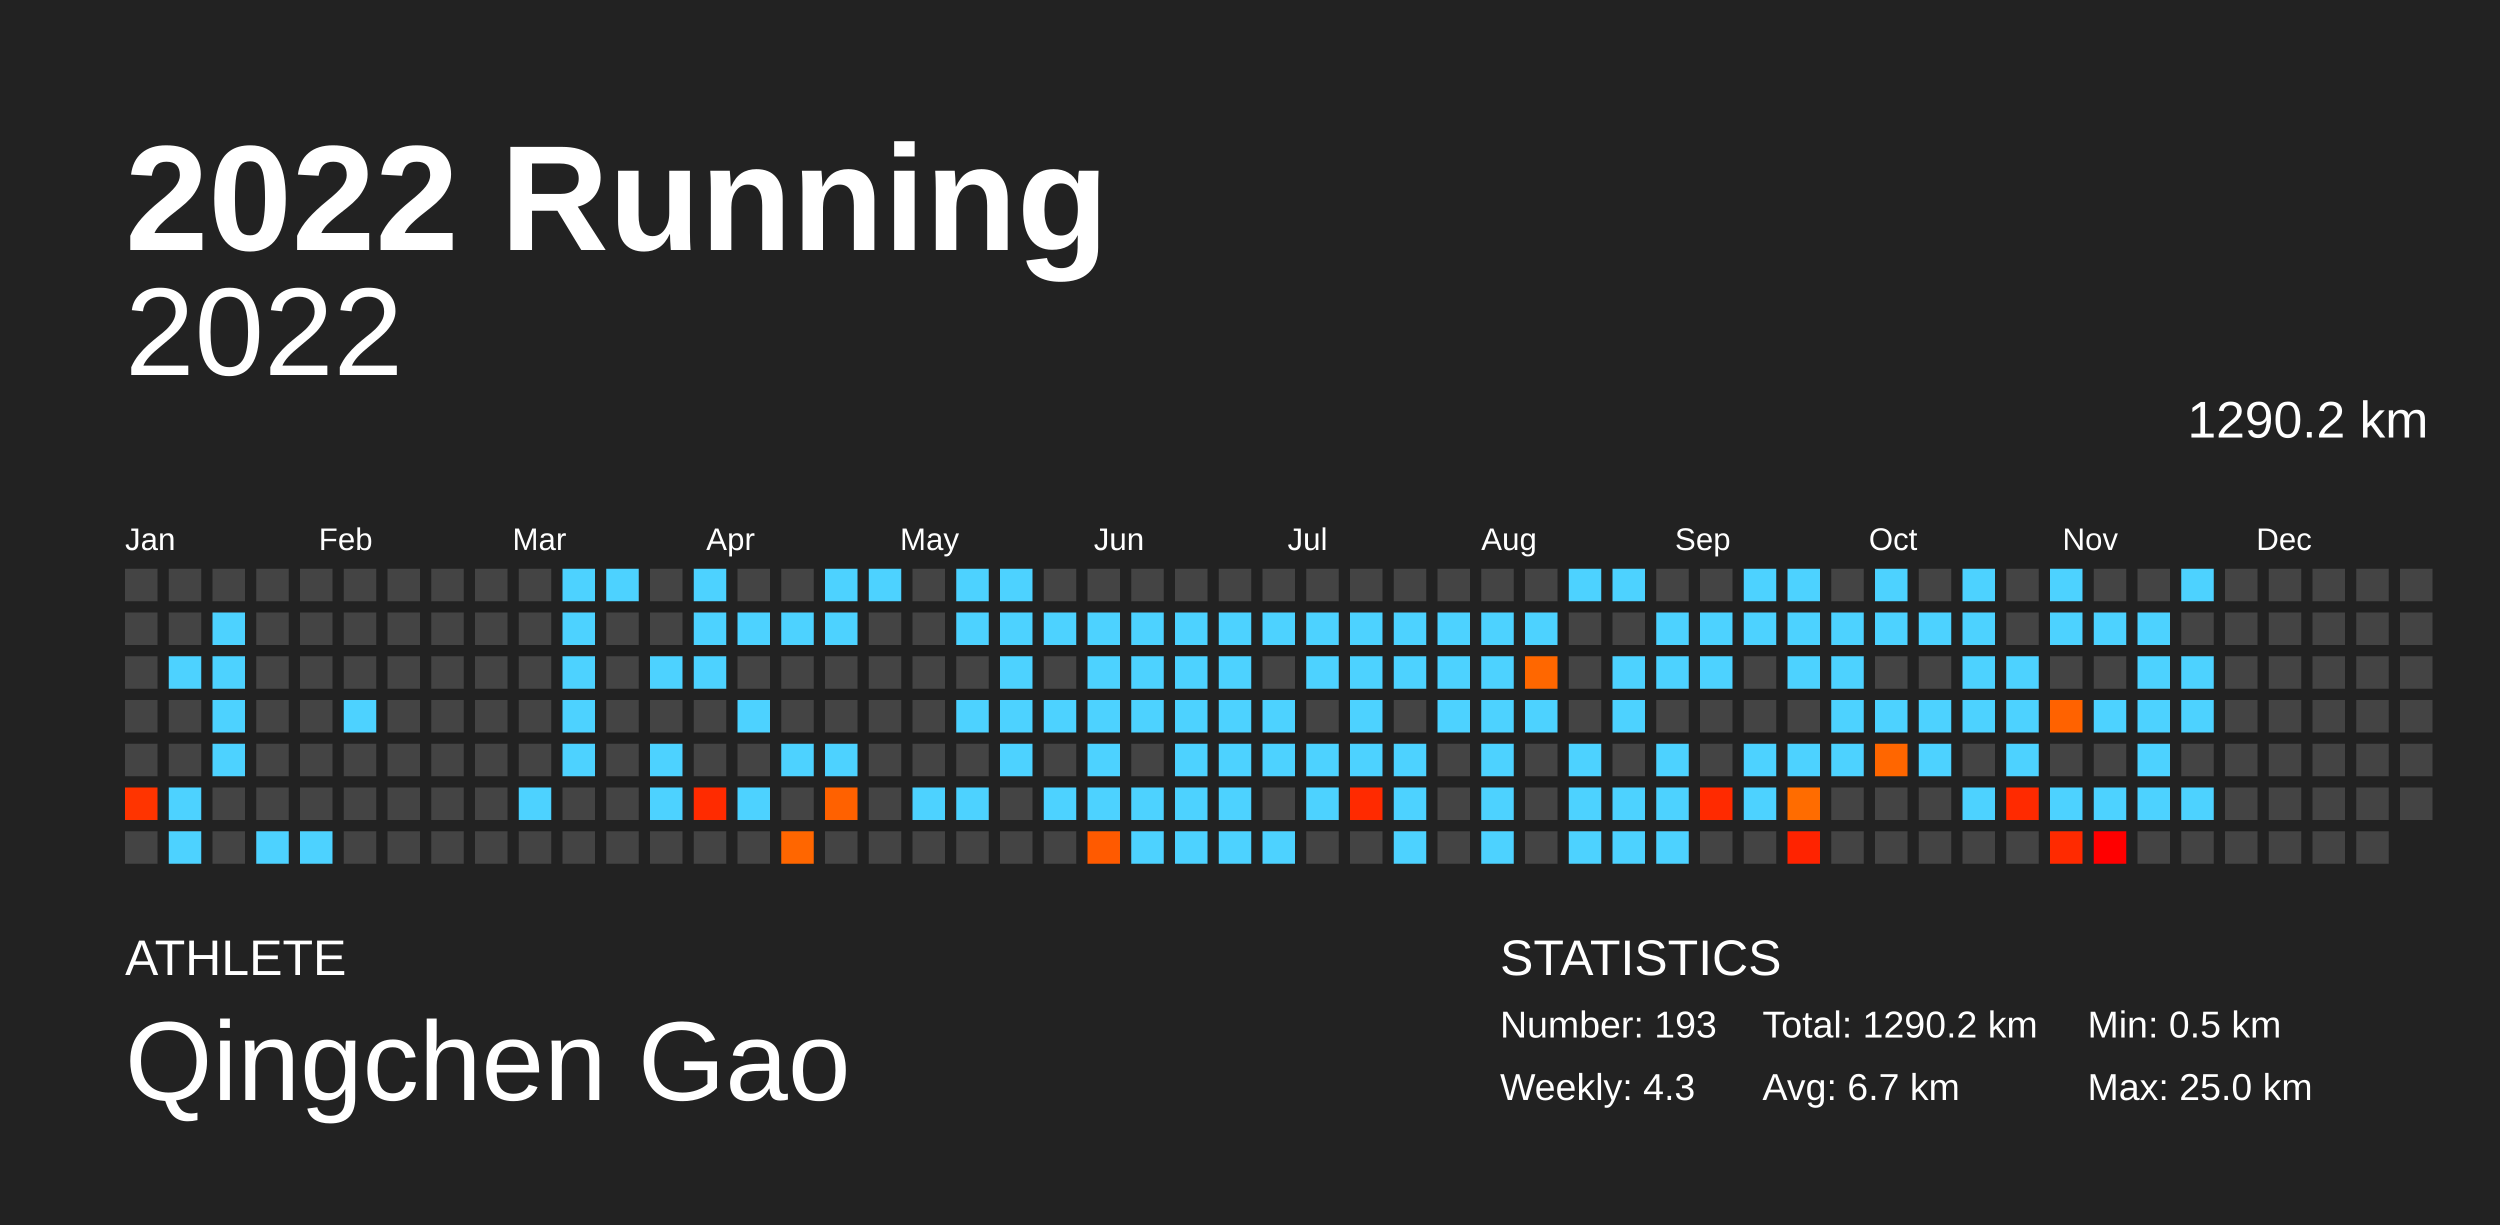
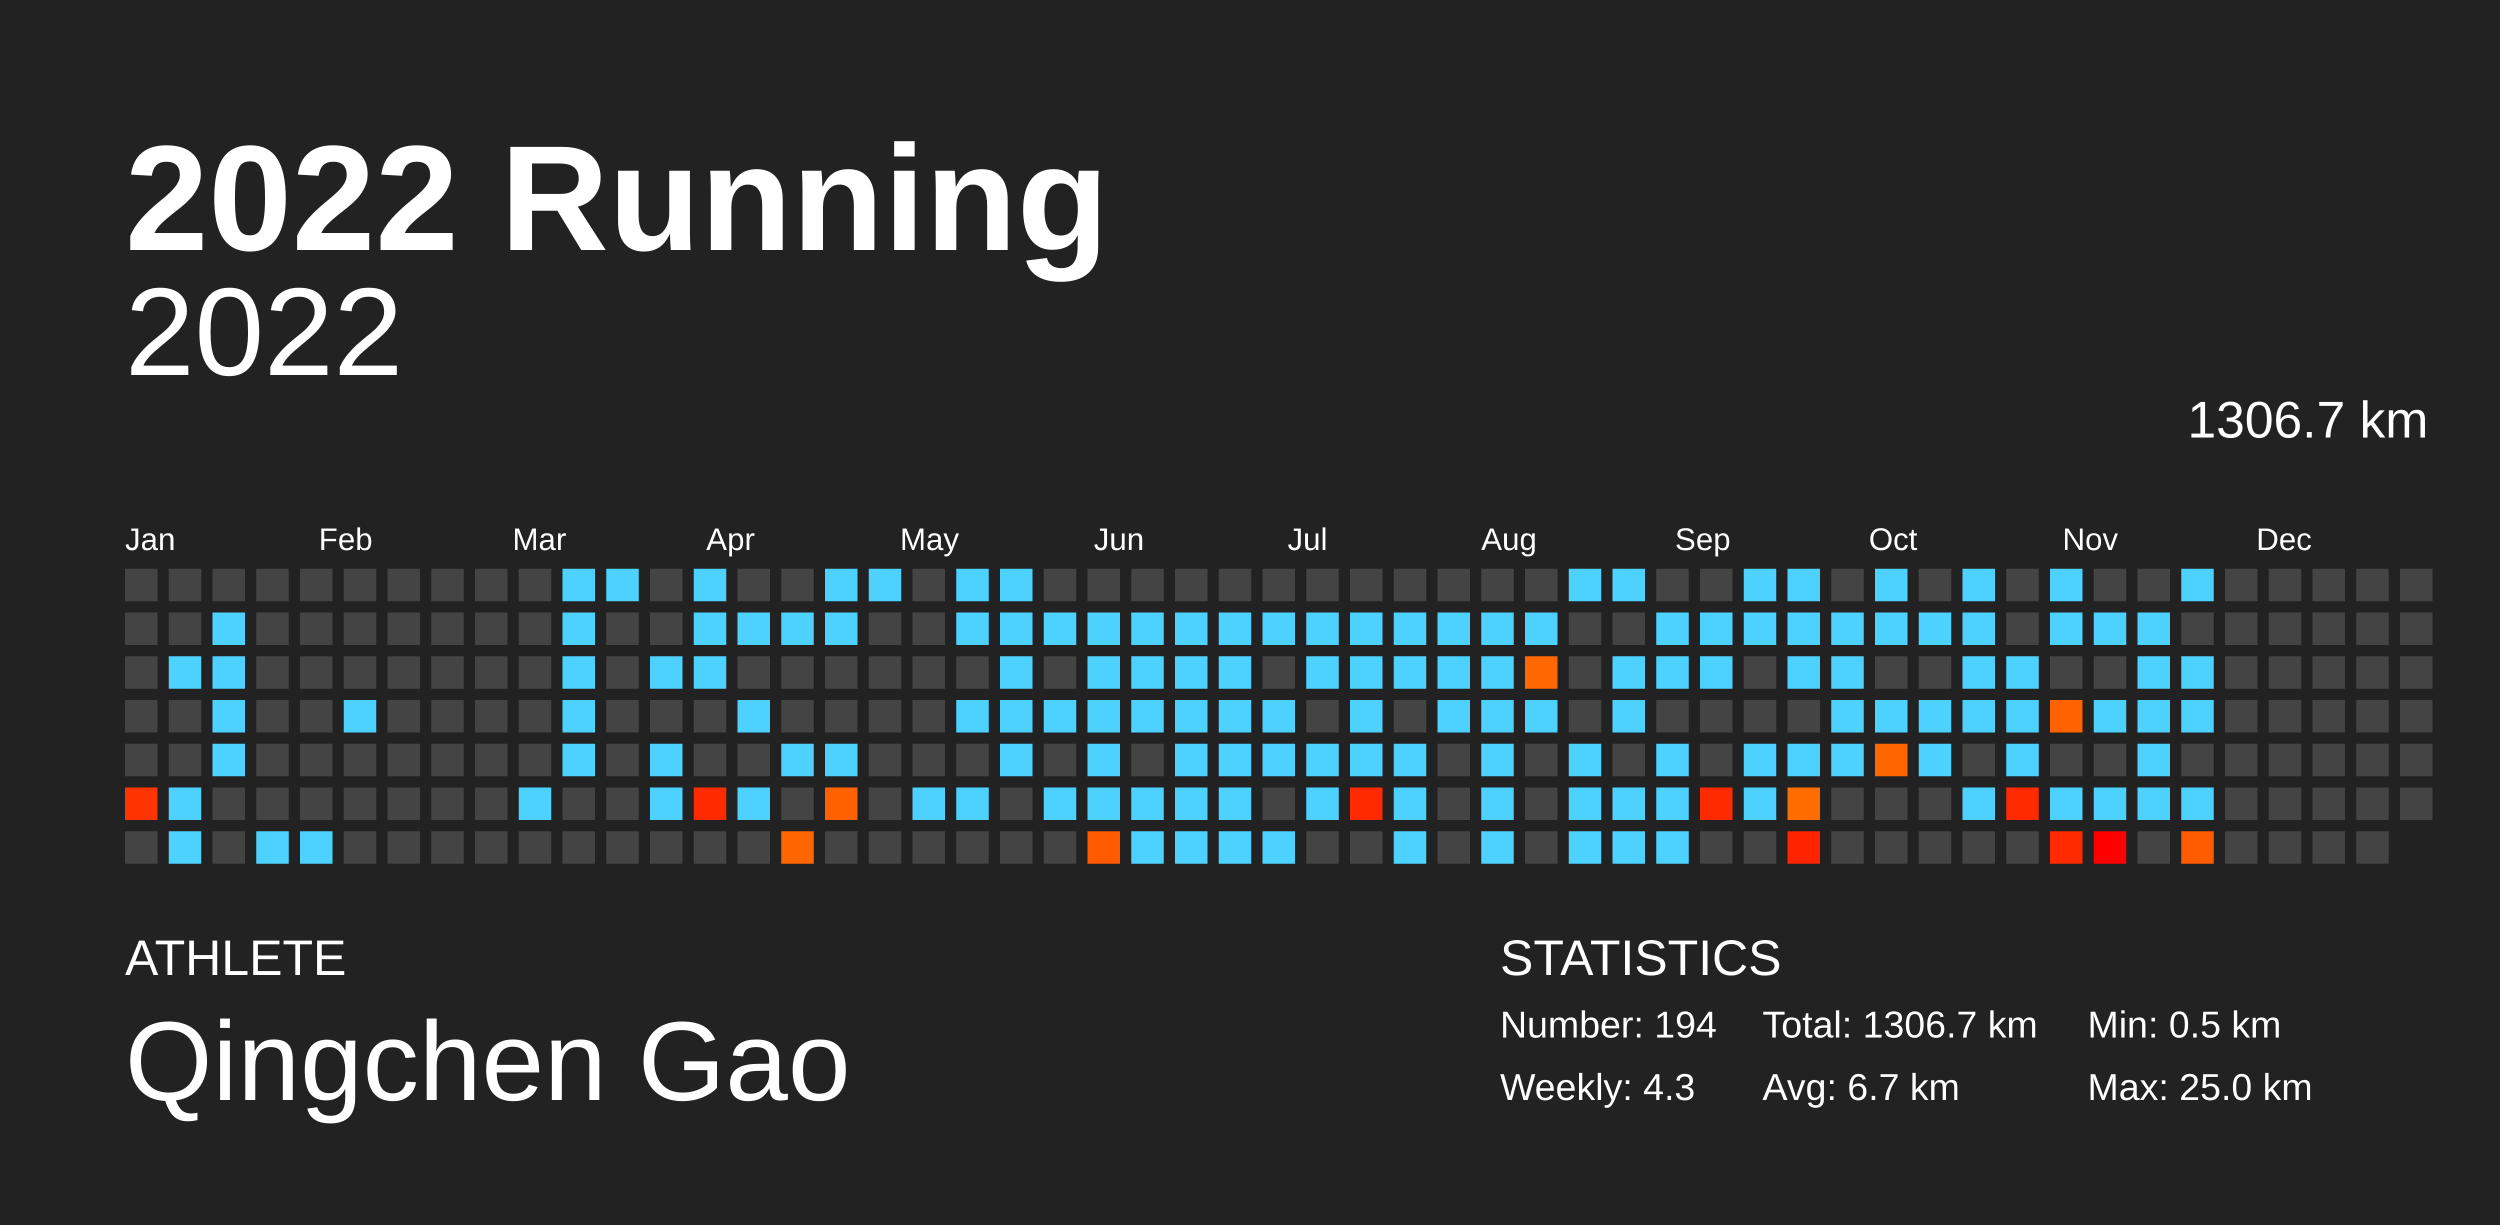
<svg xmlns="http://www.w3.org/2000/svg" baseProfile="full" height="98mm" version="1.1" viewBox="0,0,200,98" width="200mm">
  <defs />
  <rect fill="#222222" height="98" width="200" x="0" y="0" />
  <text fill="#FFFFFF" style="font-size:12px; font-family:Arial; font-weight:bold;" x="10" y="20">2022 Running</text>
  <text fill="#FFFFFF" style="font-size:4px; font-family:Arial" x="10" y="78">ATHLETE</text>
  <text fill="#FFFFFF" style="font-size:9px; font-family:Arial" x="10" y="88">Qingchen Gao</text>
  <text fill="#FFFFFF" style="font-size:4px; font-family:Arial" x="120" y="78">STATISTICS</text>
-   <text fill="#FFFFFF" style="font-size:3px; font-family:Arial" x="120" y="83">Number: 193</text>
+   <text fill="#FFFFFF" style="font-size:3px; font-family:Arial" x="120" y="83">Number: 194</text>
  <text fill="#FFFFFF" style="font-size:3px; font-family:Arial" x="120" y="88">Weekly: 4.3</text>
-   <text fill="#FFFFFF" style="font-size:3px; font-family:Arial" x="141" y="83">Total: 1290.2 km</text>
+   <text fill="#FFFFFF" style="font-size:3px; font-family:Arial" x="141" y="83">Total: 1306.7 km</text>
  <text fill="#FFFFFF" style="font-size:3px; font-family:Arial" x="141" y="88">Avg: 6.7 km</text>
  <text fill="#FFFFFF" style="font-size:3px; font-family:Arial" x="167" y="83">Min: 0.5 km</text>
  <text fill="#FFFFFF" style="font-size:3px; font-family:Arial" x="167" y="88">Max: 25.0 km</text>
  <text alignment-baseline="hanging" fill="#FFFFFF" style="font-size:10.0px; font-family:Arial;" x="10" y="30">2022</text>
-   <text alignment-baseline="hanging" fill="#FFFFFF" style="font-size:4.125px; font-family:Arial;" x="175" y="35">1290.2 km</text>
+   <text alignment-baseline="hanging" fill="#FFFFFF" style="font-size:4.125px; font-family:Arial;" x="175" y="35">1306.7 km</text>
  <text fill="#FFFFFF" style="font-size:2.5px; font-family:Arial" x="10.0" y="44">Jan</text>
  <text fill="#FFFFFF" style="font-size:2.5px; font-family:Arial" x="25.5" y="44">Feb</text>
  <text fill="#FFFFFF" style="font-size:2.5px; font-family:Arial" x="41.0" y="44">Mar</text>
  <text fill="#FFFFFF" style="font-size:2.5px; font-family:Arial" x="56.5" y="44">Apr</text>
  <text fill="#FFFFFF" style="font-size:2.5px; font-family:Arial" x="72.0" y="44">May</text>
  <text fill="#FFFFFF" style="font-size:2.5px; font-family:Arial" x="87.5" y="44">Jun</text>
  <text fill="#FFFFFF" style="font-size:2.5px; font-family:Arial" x="103.0" y="44">Jul</text>
  <text fill="#FFFFFF" style="font-size:2.5px; font-family:Arial" x="118.5" y="44">Aug</text>
  <text fill="#FFFFFF" style="font-size:2.5px; font-family:Arial" x="134.0" y="44">Sep</text>
  <text fill="#FFFFFF" style="font-size:2.5px; font-family:Arial" x="149.5" y="44">Oct</text>
  <text fill="#FFFFFF" style="font-size:2.5px; font-family:Arial" x="165.0" y="44">Nov</text>
  <text fill="#FFFFFF" style="font-size:2.5px; font-family:Arial" x="180.5" y="44">Dec</text>
  <rect fill="#444444" height="2.6" width="2.6" x="10.0" y="45.5" />
  <rect fill="#444444" height="2.6" width="2.6" x="10.0" y="49.0" />
  <rect fill="#444444" height="2.6" width="2.6" x="10.0" y="52.5" />
  <rect fill="#444444" height="2.6" width="2.6" x="10.0" y="56.0" />
  <rect fill="#444444" height="2.6" width="2.6" x="10.0" y="59.5" />
  <rect fill="#ff3400" height="2.6" width="2.6" x="10.0" y="63.0" />
  <rect fill="#444444" height="2.6" width="2.6" x="10.0" y="66.5" />
  <rect fill="#444444" height="2.6" width="2.6" x="13.5" y="45.5" />
  <rect fill="#444444" height="2.6" width="2.6" x="13.5" y="49.0" />
  <rect fill="#4dd2ff" height="2.6" width="2.6" x="13.5" y="52.5" />
  <rect fill="#444444" height="2.6" width="2.6" x="13.5" y="56.0" />
  <rect fill="#444444" height="2.6" width="2.6" x="13.5" y="59.5" />
  <rect fill="#4dd2ff" height="2.6" width="2.6" x="13.5" y="63.0" />
  <rect fill="#4dd2ff" height="2.6" width="2.6" x="13.5" y="66.5" />
  <rect fill="#444444" height="2.6" width="2.6" x="17.0" y="45.5" />
  <rect fill="#4dd2ff" height="2.6" width="2.6" x="17.0" y="49.0" />
  <rect fill="#4dd2ff" height="2.6" width="2.6" x="17.0" y="52.5" />
  <rect fill="#4dd2ff" height="2.6" width="2.6" x="17.0" y="56.0" />
  <rect fill="#4dd2ff" height="2.6" width="2.6" x="17.0" y="59.5" />
  <rect fill="#444444" height="2.6" width="2.6" x="17.0" y="63.0" />
  <rect fill="#444444" height="2.6" width="2.6" x="17.0" y="66.5" />
  <rect fill="#444444" height="2.6" width="2.6" x="20.5" y="45.5" />
  <rect fill="#444444" height="2.6" width="2.6" x="20.5" y="49.0" />
  <rect fill="#444444" height="2.6" width="2.6" x="20.5" y="52.5" />
  <rect fill="#444444" height="2.6" width="2.6" x="20.5" y="56.0" />
  <rect fill="#444444" height="2.6" width="2.6" x="20.5" y="59.5" />
  <rect fill="#444444" height="2.6" width="2.6" x="20.5" y="63.0" />
  <rect fill="#4dd2ff" height="2.6" width="2.6" x="20.5" y="66.5" />
  <rect fill="#444444" height="2.6" width="2.6" x="24.0" y="45.5" />
  <rect fill="#444444" height="2.6" width="2.6" x="24.0" y="49.0" />
  <rect fill="#444444" height="2.6" width="2.6" x="24.0" y="52.5" />
  <rect fill="#444444" height="2.6" width="2.6" x="24.0" y="56.0" />
  <rect fill="#444444" height="2.6" width="2.6" x="24.0" y="59.5" />
  <rect fill="#444444" height="2.6" width="2.6" x="24.0" y="63.0" />
  <rect fill="#4dd2ff" height="2.6" width="2.6" x="24.0" y="66.5" />
  <rect fill="#444444" height="2.6" width="2.6" x="27.5" y="45.5" />
  <rect fill="#444444" height="2.6" width="2.6" x="27.5" y="49.0" />
  <rect fill="#444444" height="2.6" width="2.6" x="27.5" y="52.5" />
  <rect fill="#4dd2ff" height="2.6" width="2.6" x="27.5" y="56.0" />
  <rect fill="#444444" height="2.6" width="2.6" x="27.5" y="59.5" />
  <rect fill="#444444" height="2.6" width="2.6" x="27.5" y="63.0" />
  <rect fill="#444444" height="2.6" width="2.6" x="27.5" y="66.5" />
  <rect fill="#444444" height="2.6" width="2.6" x="31.0" y="45.5" />
  <rect fill="#444444" height="2.6" width="2.6" x="31.0" y="49.0" />
  <rect fill="#444444" height="2.6" width="2.6" x="31.0" y="52.5" />
  <rect fill="#444444" height="2.6" width="2.6" x="31.0" y="56.0" />
  <rect fill="#444444" height="2.6" width="2.6" x="31.0" y="59.5" />
  <rect fill="#444444" height="2.6" width="2.6" x="31.0" y="63.0" />
  <rect fill="#444444" height="2.6" width="2.6" x="31.0" y="66.5" />
  <rect fill="#444444" height="2.6" width="2.6" x="34.5" y="45.5" />
  <rect fill="#444444" height="2.6" width="2.6" x="34.5" y="49.0" />
  <rect fill="#444444" height="2.6" width="2.6" x="34.5" y="52.5" />
  <rect fill="#444444" height="2.6" width="2.6" x="34.5" y="56.0" />
  <rect fill="#444444" height="2.6" width="2.6" x="34.5" y="59.5" />
  <rect fill="#444444" height="2.6" width="2.6" x="34.5" y="63.0" />
  <rect fill="#444444" height="2.6" width="2.6" x="34.5" y="66.5" />
  <rect fill="#444444" height="2.6" width="2.6" x="38.0" y="45.5" />
  <rect fill="#444444" height="2.6" width="2.6" x="38.0" y="49.0" />
  <rect fill="#444444" height="2.6" width="2.6" x="38.0" y="52.5" />
  <rect fill="#444444" height="2.6" width="2.6" x="38.0" y="56.0" />
  <rect fill="#444444" height="2.6" width="2.6" x="38.0" y="59.5" />
  <rect fill="#444444" height="2.6" width="2.6" x="38.0" y="63.0" />
  <rect fill="#444444" height="2.6" width="2.6" x="38.0" y="66.5" />
  <rect fill="#444444" height="2.6" width="2.6" x="41.5" y="45.5" />
  <rect fill="#444444" height="2.6" width="2.6" x="41.5" y="49.0" />
  <rect fill="#444444" height="2.6" width="2.6" x="41.5" y="52.5" />
  <rect fill="#444444" height="2.6" width="2.6" x="41.5" y="56.0" />
  <rect fill="#444444" height="2.6" width="2.6" x="41.5" y="59.5" />
  <rect fill="#4dd2ff" height="2.6" width="2.6" x="41.5" y="63.0" />
  <rect fill="#444444" height="2.6" width="2.6" x="41.5" y="66.5" />
  <rect fill="#4dd2ff" height="2.6" width="2.6" x="45.0" y="45.5" />
  <rect fill="#4dd2ff" height="2.6" width="2.6" x="45.0" y="49.0" />
  <rect fill="#4dd2ff" height="2.6" width="2.6" x="45.0" y="52.5" />
  <rect fill="#4dd2ff" height="2.6" width="2.6" x="45.0" y="56.0" />
  <rect fill="#4dd2ff" height="2.6" width="2.6" x="45.0" y="59.5" />
  <rect fill="#444444" height="2.6" width="2.6" x="45.0" y="63.0" />
  <rect fill="#444444" height="2.6" width="2.6" x="45.0" y="66.5" />
  <rect fill="#4dd2ff" height="2.6" width="2.6" x="48.5" y="45.5" />
  <rect fill="#444444" height="2.6" width="2.6" x="48.5" y="49.0" />
  <rect fill="#444444" height="2.6" width="2.6" x="48.5" y="52.5" />
  <rect fill="#444444" height="2.6" width="2.6" x="48.5" y="56.0" />
  <rect fill="#444444" height="2.6" width="2.6" x="48.5" y="59.5" />
  <rect fill="#444444" height="2.6" width="2.6" x="48.5" y="63.0" />
  <rect fill="#444444" height="2.6" width="2.6" x="48.5" y="66.5" />
  <rect fill="#444444" height="2.6" width="2.6" x="52.0" y="45.5" />
  <rect fill="#444444" height="2.6" width="2.6" x="52.0" y="49.0" />
  <rect fill="#4dd2ff" height="2.6" width="2.6" x="52.0" y="52.5" />
  <rect fill="#444444" height="2.6" width="2.6" x="52.0" y="56.0" />
  <rect fill="#4dd2ff" height="2.6" width="2.6" x="52.0" y="59.5" />
  <rect fill="#4dd2ff" height="2.6" width="2.6" x="52.0" y="63.0" />
  <rect fill="#444444" height="2.6" width="2.6" x="52.0" y="66.5" />
  <rect fill="#4dd2ff" height="2.6" width="2.6" x="55.5" y="45.5" />
  <rect fill="#4dd2ff" height="2.6" width="2.6" x="55.5" y="49.0" />
  <rect fill="#4dd2ff" height="2.6" width="2.6" x="55.5" y="52.5" />
  <rect fill="#444444" height="2.6" width="2.6" x="55.5" y="56.0" />
  <rect fill="#444444" height="2.6" width="2.6" x="55.5" y="59.5" />
  <rect fill="#ff2b00" height="2.6" width="2.6" x="55.5" y="63.0" />
  <rect fill="#444444" height="2.6" width="2.6" x="55.5" y="66.5" />
  <rect fill="#444444" height="2.6" width="2.6" x="59.0" y="45.5" />
  <rect fill="#4dd2ff" height="2.6" width="2.6" x="59.0" y="49.0" />
  <rect fill="#444444" height="2.6" width="2.6" x="59.0" y="52.5" />
  <rect fill="#4dd2ff" height="2.6" width="2.6" x="59.0" y="56.0" />
  <rect fill="#444444" height="2.6" width="2.6" x="59.0" y="59.5" />
  <rect fill="#4dd2ff" height="2.6" width="2.6" x="59.0" y="63.0" />
  <rect fill="#444444" height="2.6" width="2.6" x="59.0" y="66.5" />
  <rect fill="#444444" height="2.6" width="2.6" x="62.5" y="45.5" />
  <rect fill="#4dd2ff" height="2.6" width="2.6" x="62.5" y="49.0" />
  <rect fill="#444444" height="2.6" width="2.6" x="62.5" y="52.5" />
  <rect fill="#444444" height="2.6" width="2.6" x="62.5" y="56.0" />
  <rect fill="#4dd2ff" height="2.6" width="2.6" x="62.5" y="59.5" />
  <rect fill="#444444" height="2.6" width="2.6" x="62.5" y="63.0" />
  <rect fill="#ff6600" height="2.6" width="2.6" x="62.5" y="66.5" />
  <rect fill="#4dd2ff" height="2.6" width="2.6" x="66.0" y="45.5" />
  <rect fill="#4dd2ff" height="2.6" width="2.6" x="66.0" y="49.0" />
  <rect fill="#444444" height="2.6" width="2.6" x="66.0" y="52.5" />
  <rect fill="#444444" height="2.6" width="2.6" x="66.0" y="56.0" />
  <rect fill="#4dd2ff" height="2.6" width="2.6" x="66.0" y="59.5" />
  <rect fill="#ff6100" height="2.6" width="2.6" x="66.0" y="63.0" />
  <rect fill="#444444" height="2.6" width="2.6" x="66.0" y="66.5" />
  <rect fill="#4dd2ff" height="2.6" width="2.6" x="69.5" y="45.5" />
  <rect fill="#444444" height="2.6" width="2.6" x="69.5" y="49.0" />
  <rect fill="#444444" height="2.6" width="2.6" x="69.5" y="52.5" />
  <rect fill="#444444" height="2.6" width="2.6" x="69.5" y="56.0" />
  <rect fill="#444444" height="2.6" width="2.6" x="69.5" y="59.5" />
  <rect fill="#444444" height="2.6" width="2.6" x="69.5" y="63.0" />
  <rect fill="#444444" height="2.6" width="2.6" x="69.5" y="66.5" />
  <rect fill="#444444" height="2.6" width="2.6" x="73.0" y="45.5" />
  <rect fill="#444444" height="2.6" width="2.6" x="73.0" y="49.0" />
  <rect fill="#444444" height="2.6" width="2.6" x="73.0" y="52.5" />
  <rect fill="#444444" height="2.6" width="2.6" x="73.0" y="56.0" />
  <rect fill="#444444" height="2.6" width="2.6" x="73.0" y="59.5" />
  <rect fill="#4dd2ff" height="2.6" width="2.6" x="73.0" y="63.0" />
  <rect fill="#444444" height="2.6" width="2.6" x="73.0" y="66.5" />
  <rect fill="#4dd2ff" height="2.6" width="2.6" x="76.5" y="45.5" />
  <rect fill="#4dd2ff" height="2.6" width="2.6" x="76.5" y="49.0" />
  <rect fill="#444444" height="2.6" width="2.6" x="76.5" y="52.5" />
  <rect fill="#4dd2ff" height="2.6" width="2.6" x="76.5" y="56.0" />
  <rect fill="#444444" height="2.6" width="2.6" x="76.5" y="59.5" />
  <rect fill="#4dd2ff" height="2.6" width="2.6" x="76.5" y="63.0" />
  <rect fill="#444444" height="2.6" width="2.6" x="76.5" y="66.5" />
  <rect fill="#4dd2ff" height="2.6" width="2.6" x="80.0" y="45.5" />
  <rect fill="#4dd2ff" height="2.6" width="2.6" x="80.0" y="49.0" />
  <rect fill="#4dd2ff" height="2.6" width="2.6" x="80.0" y="52.5" />
  <rect fill="#4dd2ff" height="2.6" width="2.6" x="80.0" y="56.0" />
  <rect fill="#4dd2ff" height="2.6" width="2.6" x="80.0" y="59.5" />
  <rect fill="#444444" height="2.6" width="2.6" x="80.0" y="63.0" />
  <rect fill="#444444" height="2.6" width="2.6" x="80.0" y="66.5" />
  <rect fill="#444444" height="2.6" width="2.6" x="83.5" y="45.5" />
  <rect fill="#4dd2ff" height="2.6" width="2.6" x="83.5" y="49.0" />
  <rect fill="#444444" height="2.6" width="2.6" x="83.5" y="52.5" />
  <rect fill="#4dd2ff" height="2.6" width="2.6" x="83.5" y="56.0" />
  <rect fill="#444444" height="2.6" width="2.6" x="83.5" y="59.5" />
  <rect fill="#4dd2ff" height="2.6" width="2.6" x="83.5" y="63.0" />
  <rect fill="#444444" height="2.6" width="2.6" x="83.5" y="66.5" />
  <rect fill="#444444" height="2.6" width="2.6" x="87.0" y="45.5" />
  <rect fill="#4dd2ff" height="2.6" width="2.6" x="87.0" y="49.0" />
  <rect fill="#4dd2ff" height="2.6" width="2.6" x="87.0" y="52.5" />
  <rect fill="#4dd2ff" height="2.6" width="2.6" x="87.0" y="56.0" />
  <rect fill="#4dd2ff" height="2.6" width="2.6" x="87.0" y="59.5" />
  <rect fill="#4dd2ff" height="2.6" width="2.6" x="87.0" y="63.0" />
  <rect fill="#ff5a00" height="2.6" width="2.6" x="87.0" y="66.5" />
  <rect fill="#444444" height="2.6" width="2.6" x="90.5" y="45.5" />
  <rect fill="#4dd2ff" height="2.6" width="2.6" x="90.5" y="49.0" />
  <rect fill="#4dd2ff" height="2.6" width="2.6" x="90.5" y="52.5" />
  <rect fill="#4dd2ff" height="2.6" width="2.6" x="90.5" y="56.0" />
  <rect fill="#444444" height="2.6" width="2.6" x="90.5" y="59.5" />
  <rect fill="#4dd2ff" height="2.6" width="2.6" x="90.5" y="63.0" />
  <rect fill="#4dd2ff" height="2.6" width="2.6" x="90.5" y="66.5" />
  <rect fill="#444444" height="2.6" width="2.6" x="94.0" y="45.5" />
  <rect fill="#4dd2ff" height="2.6" width="2.6" x="94.0" y="49.0" />
  <rect fill="#4dd2ff" height="2.6" width="2.6" x="94.0" y="52.5" />
  <rect fill="#4dd2ff" height="2.6" width="2.6" x="94.0" y="56.0" />
  <rect fill="#4dd2ff" height="2.6" width="2.6" x="94.0" y="59.5" />
  <rect fill="#4dd2ff" height="2.6" width="2.6" x="94.0" y="63.0" />
  <rect fill="#4dd2ff" height="2.6" width="2.6" x="94.0" y="66.5" />
  <rect fill="#444444" height="2.6" width="2.6" x="97.5" y="45.5" />
  <rect fill="#4dd2ff" height="2.6" width="2.6" x="97.5" y="49.0" />
  <rect fill="#4dd2ff" height="2.6" width="2.6" x="97.5" y="52.5" />
  <rect fill="#4dd2ff" height="2.6" width="2.6" x="97.5" y="56.0" />
  <rect fill="#4dd2ff" height="2.6" width="2.6" x="97.5" y="59.5" />
  <rect fill="#4dd2ff" height="2.6" width="2.6" x="97.5" y="63.0" />
  <rect fill="#4dd2ff" height="2.6" width="2.6" x="97.5" y="66.5" />
  <rect fill="#444444" height="2.6" width="2.6" x="101.0" y="45.5" />
  <rect fill="#4dd2ff" height="2.6" width="2.6" x="101.0" y="49.0" />
  <rect fill="#444444" height="2.6" width="2.6" x="101.0" y="52.5" />
  <rect fill="#4dd2ff" height="2.6" width="2.6" x="101.0" y="56.0" />
  <rect fill="#4dd2ff" height="2.6" width="2.6" x="101.0" y="59.5" />
  <rect fill="#444444" height="2.6" width="2.6" x="101.0" y="63.0" />
  <rect fill="#4dd2ff" height="2.6" width="2.6" x="101.0" y="66.5" />
  <rect fill="#444444" height="2.6" width="2.6" x="104.5" y="45.5" />
  <rect fill="#4dd2ff" height="2.6" width="2.6" x="104.5" y="49.0" />
  <rect fill="#4dd2ff" height="2.6" width="2.6" x="104.5" y="52.5" />
  <rect fill="#444444" height="2.6" width="2.6" x="104.5" y="56.0" />
  <rect fill="#4dd2ff" height="2.6" width="2.6" x="104.5" y="59.5" />
  <rect fill="#4dd2ff" height="2.6" width="2.6" x="104.5" y="63.0" />
  <rect fill="#444444" height="2.6" width="2.6" x="104.5" y="66.5" />
  <rect fill="#444444" height="2.6" width="2.6" x="108.0" y="45.5" />
  <rect fill="#4dd2ff" height="2.6" width="2.6" x="108.0" y="49.0" />
  <rect fill="#4dd2ff" height="2.6" width="2.6" x="108.0" y="52.5" />
  <rect fill="#4dd2ff" height="2.6" width="2.6" x="108.0" y="56.0" />
  <rect fill="#4dd2ff" height="2.6" width="2.6" x="108.0" y="59.5" />
  <rect fill="#ff2a00" height="2.6" width="2.6" x="108.0" y="63.0" />
  <rect fill="#444444" height="2.6" width="2.6" x="108.0" y="66.5" />
  <rect fill="#444444" height="2.6" width="2.6" x="111.5" y="45.5" />
  <rect fill="#4dd2ff" height="2.6" width="2.6" x="111.5" y="49.0" />
  <rect fill="#4dd2ff" height="2.6" width="2.6" x="111.5" y="52.5" />
  <rect fill="#444444" height="2.6" width="2.6" x="111.5" y="56.0" />
  <rect fill="#4dd2ff" height="2.6" width="2.6" x="111.5" y="59.5" />
  <rect fill="#4dd2ff" height="2.6" width="2.6" x="111.5" y="63.0" />
  <rect fill="#4dd2ff" height="2.6" width="2.6" x="111.5" y="66.5" />
  <rect fill="#444444" height="2.6" width="2.6" x="115.0" y="45.5" />
  <rect fill="#4dd2ff" height="2.6" width="2.6" x="115.0" y="49.0" />
  <rect fill="#4dd2ff" height="2.6" width="2.6" x="115.0" y="52.5" />
  <rect fill="#4dd2ff" height="2.6" width="2.6" x="115.0" y="56.0" />
  <rect fill="#444444" height="2.6" width="2.6" x="115.0" y="59.5" />
  <rect fill="#444444" height="2.6" width="2.6" x="115.0" y="63.0" />
  <rect fill="#444444" height="2.6" width="2.6" x="115.0" y="66.5" />
  <rect fill="#444444" height="2.6" width="2.6" x="118.5" y="45.5" />
  <rect fill="#4dd2ff" height="2.6" width="2.6" x="118.5" y="49.0" />
  <rect fill="#4dd2ff" height="2.6" width="2.6" x="118.5" y="52.5" />
  <rect fill="#4dd2ff" height="2.6" width="2.6" x="118.5" y="56.0" />
  <rect fill="#4dd2ff" height="2.6" width="2.6" x="118.5" y="59.5" />
  <rect fill="#4dd2ff" height="2.6" width="2.6" x="118.5" y="63.0" />
  <rect fill="#4dd2ff" height="2.6" width="2.6" x="118.5" y="66.5" />
  <rect fill="#444444" height="2.6" width="2.6" x="122.0" y="45.5" />
  <rect fill="#4dd2ff" height="2.6" width="2.6" x="122.0" y="49.0" />
  <rect fill="#ff6700" height="2.6" width="2.6" x="122.0" y="52.5" />
  <rect fill="#4dd2ff" height="2.6" width="2.6" x="122.0" y="56.0" />
  <rect fill="#444444" height="2.6" width="2.6" x="122.0" y="59.5" />
  <rect fill="#444444" height="2.6" width="2.6" x="122.0" y="63.0" />
  <rect fill="#444444" height="2.6" width="2.6" x="122.0" y="66.5" />
  <rect fill="#4dd2ff" height="2.6" width="2.6" x="125.5" y="45.5" />
  <rect fill="#444444" height="2.6" width="2.6" x="125.5" y="49.0" />
  <rect fill="#444444" height="2.6" width="2.6" x="125.5" y="52.5" />
  <rect fill="#444444" height="2.6" width="2.6" x="125.5" y="56.0" />
  <rect fill="#4dd2ff" height="2.6" width="2.6" x="125.5" y="59.5" />
  <rect fill="#4dd2ff" height="2.6" width="2.6" x="125.5" y="63.0" />
  <rect fill="#4dd2ff" height="2.6" width="2.6" x="125.5" y="66.5" />
  <rect fill="#4dd2ff" height="2.6" width="2.6" x="129.0" y="45.5" />
  <rect fill="#444444" height="2.6" width="2.6" x="129.0" y="49.0" />
  <rect fill="#4dd2ff" height="2.6" width="2.6" x="129.0" y="52.5" />
  <rect fill="#4dd2ff" height="2.6" width="2.6" x="129.0" y="56.0" />
  <rect fill="#444444" height="2.6" width="2.6" x="129.0" y="59.5" />
  <rect fill="#4dd2ff" height="2.6" width="2.6" x="129.0" y="63.0" />
  <rect fill="#4dd2ff" height="2.6" width="2.6" x="129.0" y="66.5" />
  <rect fill="#444444" height="2.6" width="2.6" x="132.5" y="45.5" />
  <rect fill="#4dd2ff" height="2.6" width="2.6" x="132.5" y="49.0" />
  <rect fill="#4dd2ff" height="2.6" width="2.6" x="132.5" y="52.5" />
  <rect fill="#444444" height="2.6" width="2.6" x="132.5" y="56.0" />
  <rect fill="#4dd2ff" height="2.6" width="2.6" x="132.5" y="59.5" />
  <rect fill="#4dd2ff" height="2.6" width="2.6" x="132.5" y="63.0" />
  <rect fill="#4dd2ff" height="2.6" width="2.6" x="132.5" y="66.5" />
  <rect fill="#444444" height="2.6" width="2.6" x="136.0" y="45.5" />
  <rect fill="#4dd2ff" height="2.6" width="2.6" x="136.0" y="49.0" />
  <rect fill="#4dd2ff" height="2.6" width="2.6" x="136.0" y="52.5" />
  <rect fill="#444444" height="2.6" width="2.6" x="136.0" y="56.0" />
  <rect fill="#444444" height="2.6" width="2.6" x="136.0" y="59.5" />
  <rect fill="#ff2a00" height="2.6" width="2.6" x="136.0" y="63.0" />
  <rect fill="#444444" height="2.6" width="2.6" x="136.0" y="66.5" />
  <rect fill="#4dd2ff" height="2.6" width="2.6" x="139.5" y="45.5" />
  <rect fill="#4dd2ff" height="2.6" width="2.6" x="139.5" y="49.0" />
  <rect fill="#444444" height="2.6" width="2.6" x="139.5" y="52.5" />
  <rect fill="#444444" height="2.6" width="2.6" x="139.5" y="56.0" />
  <rect fill="#4dd2ff" height="2.6" width="2.6" x="139.5" y="59.5" />
  <rect fill="#4dd2ff" height="2.6" width="2.6" x="139.5" y="63.0" />
  <rect fill="#444444" height="2.6" width="2.6" x="139.5" y="66.5" />
  <rect fill="#4dd2ff" height="2.6" width="2.6" x="143.0" y="45.5" />
  <rect fill="#4dd2ff" height="2.6" width="2.6" x="143.0" y="49.0" />
  <rect fill="#4dd2ff" height="2.6" width="2.6" x="143.0" y="52.5" />
  <rect fill="#444444" height="2.6" width="2.6" x="143.0" y="56.0" />
  <rect fill="#4dd2ff" height="2.6" width="2.6" x="143.0" y="59.5" />
  <rect fill="#ff6c00" height="2.6" width="2.6" x="143.0" y="63.0" />
  <rect fill="#ff2300" height="2.6" width="2.6" x="143.0" y="66.5" />
  <rect fill="#444444" height="2.6" width="2.6" x="146.5" y="45.5" />
  <rect fill="#4dd2ff" height="2.6" width="2.6" x="146.5" y="49.0" />
  <rect fill="#4dd2ff" height="2.6" width="2.6" x="146.5" y="52.5" />
  <rect fill="#4dd2ff" height="2.6" width="2.6" x="146.5" y="56.0" />
  <rect fill="#4dd2ff" height="2.6" width="2.6" x="146.5" y="59.5" />
  <rect fill="#444444" height="2.6" width="2.6" x="146.5" y="63.0" />
  <rect fill="#444444" height="2.6" width="2.6" x="146.5" y="66.5" />
  <rect fill="#4dd2ff" height="2.6" width="2.6" x="150.0" y="45.5" />
  <rect fill="#4dd2ff" height="2.6" width="2.6" x="150.0" y="49.0" />
  <rect fill="#444444" height="2.6" width="2.6" x="150.0" y="52.5" />
  <rect fill="#4dd2ff" height="2.6" width="2.6" x="150.0" y="56.0" />
  <rect fill="#ff6600" height="2.6" width="2.6" x="150.0" y="59.5" />
  <rect fill="#444444" height="2.6" width="2.6" x="150.0" y="63.0" />
  <rect fill="#444444" height="2.6" width="2.6" x="150.0" y="66.5" />
  <rect fill="#444444" height="2.6" width="2.6" x="153.5" y="45.5" />
  <rect fill="#4dd2ff" height="2.6" width="2.6" x="153.5" y="49.0" />
  <rect fill="#444444" height="2.6" width="2.6" x="153.5" y="52.5" />
  <rect fill="#4dd2ff" height="2.6" width="2.6" x="153.5" y="56.0" />
  <rect fill="#4dd2ff" height="2.6" width="2.6" x="153.5" y="59.5" />
  <rect fill="#444444" height="2.6" width="2.6" x="153.5" y="63.0" />
  <rect fill="#444444" height="2.6" width="2.6" x="153.5" y="66.5" />
  <rect fill="#4dd2ff" height="2.6" width="2.6" x="157.0" y="45.5" />
  <rect fill="#4dd2ff" height="2.6" width="2.6" x="157.0" y="49.0" />
  <rect fill="#4dd2ff" height="2.6" width="2.6" x="157.0" y="52.5" />
  <rect fill="#4dd2ff" height="2.6" width="2.6" x="157.0" y="56.0" />
  <rect fill="#444444" height="2.6" width="2.6" x="157.0" y="59.5" />
  <rect fill="#4dd2ff" height="2.6" width="2.6" x="157.0" y="63.0" />
  <rect fill="#444444" height="2.6" width="2.6" x="157.0" y="66.5" />
  <rect fill="#444444" height="2.6" width="2.6" x="160.5" y="45.5" />
  <rect fill="#444444" height="2.6" width="2.6" x="160.5" y="49.0" />
  <rect fill="#4dd2ff" height="2.6" width="2.6" x="160.5" y="52.5" />
  <rect fill="#4dd2ff" height="2.6" width="2.6" x="160.5" y="56.0" />
  <rect fill="#4dd2ff" height="2.6" width="2.6" x="160.5" y="59.5" />
  <rect fill="#ff2a00" height="2.6" width="2.6" x="160.5" y="63.0" />
  <rect fill="#444444" height="2.6" width="2.6" x="160.5" y="66.5" />
  <rect fill="#4dd2ff" height="2.6" width="2.6" x="164.0" y="45.5" />
  <rect fill="#4dd2ff" height="2.6" width="2.6" x="164.0" y="49.0" />
  <rect fill="#444444" height="2.6" width="2.6" x="164.0" y="52.5" />
  <rect fill="#ff6200" height="2.6" width="2.6" x="164.0" y="56.0" />
  <rect fill="#444444" height="2.6" width="2.6" x="164.0" y="59.5" />
  <rect fill="#4dd2ff" height="2.6" width="2.6" x="164.0" y="63.0" />
  <rect fill="#ff2a00" height="2.6" width="2.6" x="164.0" y="66.5" />
  <rect fill="#444444" height="2.6" width="2.6" x="167.5" y="45.5" />
  <rect fill="#4dd2ff" height="2.6" width="2.6" x="167.5" y="49.0" />
  <rect fill="#444444" height="2.6" width="2.6" x="167.5" y="52.5" />
  <rect fill="#4dd2ff" height="2.6" width="2.6" x="167.5" y="56.0" />
  <rect fill="#444444" height="2.6" width="2.6" x="167.5" y="59.5" />
  <rect fill="#4dd2ff" height="2.6" width="2.6" x="167.5" y="63.0" />
  <rect fill="#ff0000" height="2.6" width="2.6" x="167.5" y="66.5" />
  <rect fill="#444444" height="2.6" width="2.6" x="171.0" y="45.5" />
  <rect fill="#4dd2ff" height="2.6" width="2.6" x="171.0" y="49.0" />
  <rect fill="#4dd2ff" height="2.6" width="2.6" x="171.0" y="52.5" />
  <rect fill="#4dd2ff" height="2.6" width="2.6" x="171.0" y="56.0" />
  <rect fill="#4dd2ff" height="2.6" width="2.6" x="171.0" y="59.5" />
  <rect fill="#4dd2ff" height="2.6" width="2.6" x="171.0" y="63.0" />
  <rect fill="#444444" height="2.6" width="2.6" x="171.0" y="66.5" />
  <rect fill="#4dd2ff" height="2.6" width="2.6" x="174.5" y="45.5" />
  <rect fill="#444444" height="2.6" width="2.6" x="174.5" y="49.0" />
  <rect fill="#4dd2ff" height="2.6" width="2.6" x="174.5" y="52.5" />
  <rect fill="#4dd2ff" height="2.6" width="2.6" x="174.5" y="56.0" />
  <rect fill="#444444" height="2.6" width="2.6" x="174.5" y="59.5" />
  <rect fill="#4dd2ff" height="2.6" width="2.6" x="174.5" y="63.0" />
-   <rect fill="#444444" height="2.6" width="2.6" x="174.5" y="66.5" />
+   <rect fill="#ff5c00" height="2.6" width="2.6" x="174.5" y="66.5" />
  <rect fill="#444444" height="2.6" width="2.6" x="178.0" y="45.5" />
  <rect fill="#444444" height="2.6" width="2.6" x="178.0" y="49.0" />
  <rect fill="#444444" height="2.6" width="2.6" x="178.0" y="52.5" />
  <rect fill="#444444" height="2.6" width="2.6" x="178.0" y="56.0" />
  <rect fill="#444444" height="2.6" width="2.6" x="178.0" y="59.5" />
  <rect fill="#444444" height="2.6" width="2.6" x="178.0" y="63.0" />
  <rect fill="#444444" height="2.6" width="2.6" x="178.0" y="66.5" />
  <rect fill="#444444" height="2.6" width="2.6" x="181.5" y="45.5" />
  <rect fill="#444444" height="2.6" width="2.6" x="181.5" y="49.0" />
  <rect fill="#444444" height="2.6" width="2.6" x="181.5" y="52.5" />
  <rect fill="#444444" height="2.6" width="2.6" x="181.5" y="56.0" />
  <rect fill="#444444" height="2.6" width="2.6" x="181.5" y="59.5" />
  <rect fill="#444444" height="2.6" width="2.6" x="181.5" y="63.0" />
  <rect fill="#444444" height="2.6" width="2.6" x="181.5" y="66.5" />
  <rect fill="#444444" height="2.6" width="2.6" x="185.0" y="45.5" />
  <rect fill="#444444" height="2.6" width="2.6" x="185.0" y="49.0" />
  <rect fill="#444444" height="2.6" width="2.6" x="185.0" y="52.5" />
  <rect fill="#444444" height="2.6" width="2.6" x="185.0" y="56.0" />
  <rect fill="#444444" height="2.6" width="2.6" x="185.0" y="59.5" />
  <rect fill="#444444" height="2.6" width="2.6" x="185.0" y="63.0" />
  <rect fill="#444444" height="2.6" width="2.6" x="185.0" y="66.5" />
  <rect fill="#444444" height="2.6" width="2.6" x="188.5" y="45.5" />
  <rect fill="#444444" height="2.6" width="2.6" x="188.5" y="49.0" />
  <rect fill="#444444" height="2.6" width="2.6" x="188.5" y="52.5" />
  <rect fill="#444444" height="2.6" width="2.6" x="188.5" y="56.0" />
  <rect fill="#444444" height="2.6" width="2.6" x="188.5" y="59.5" />
  <rect fill="#444444" height="2.6" width="2.6" x="188.5" y="63.0" />
  <rect fill="#444444" height="2.6" width="2.6" x="188.5" y="66.5" />
  <rect fill="#444444" height="2.6" width="2.6" x="192.0" y="45.5" />
  <rect fill="#444444" height="2.6" width="2.6" x="192.0" y="49.0" />
  <rect fill="#444444" height="2.6" width="2.6" x="192.0" y="52.5" />
  <rect fill="#444444" height="2.6" width="2.6" x="192.0" y="56.0" />
  <rect fill="#444444" height="2.6" width="2.6" x="192.0" y="59.5" />
  <rect fill="#444444" height="2.6" width="2.6" x="192.0" y="63.0" />
</svg>
